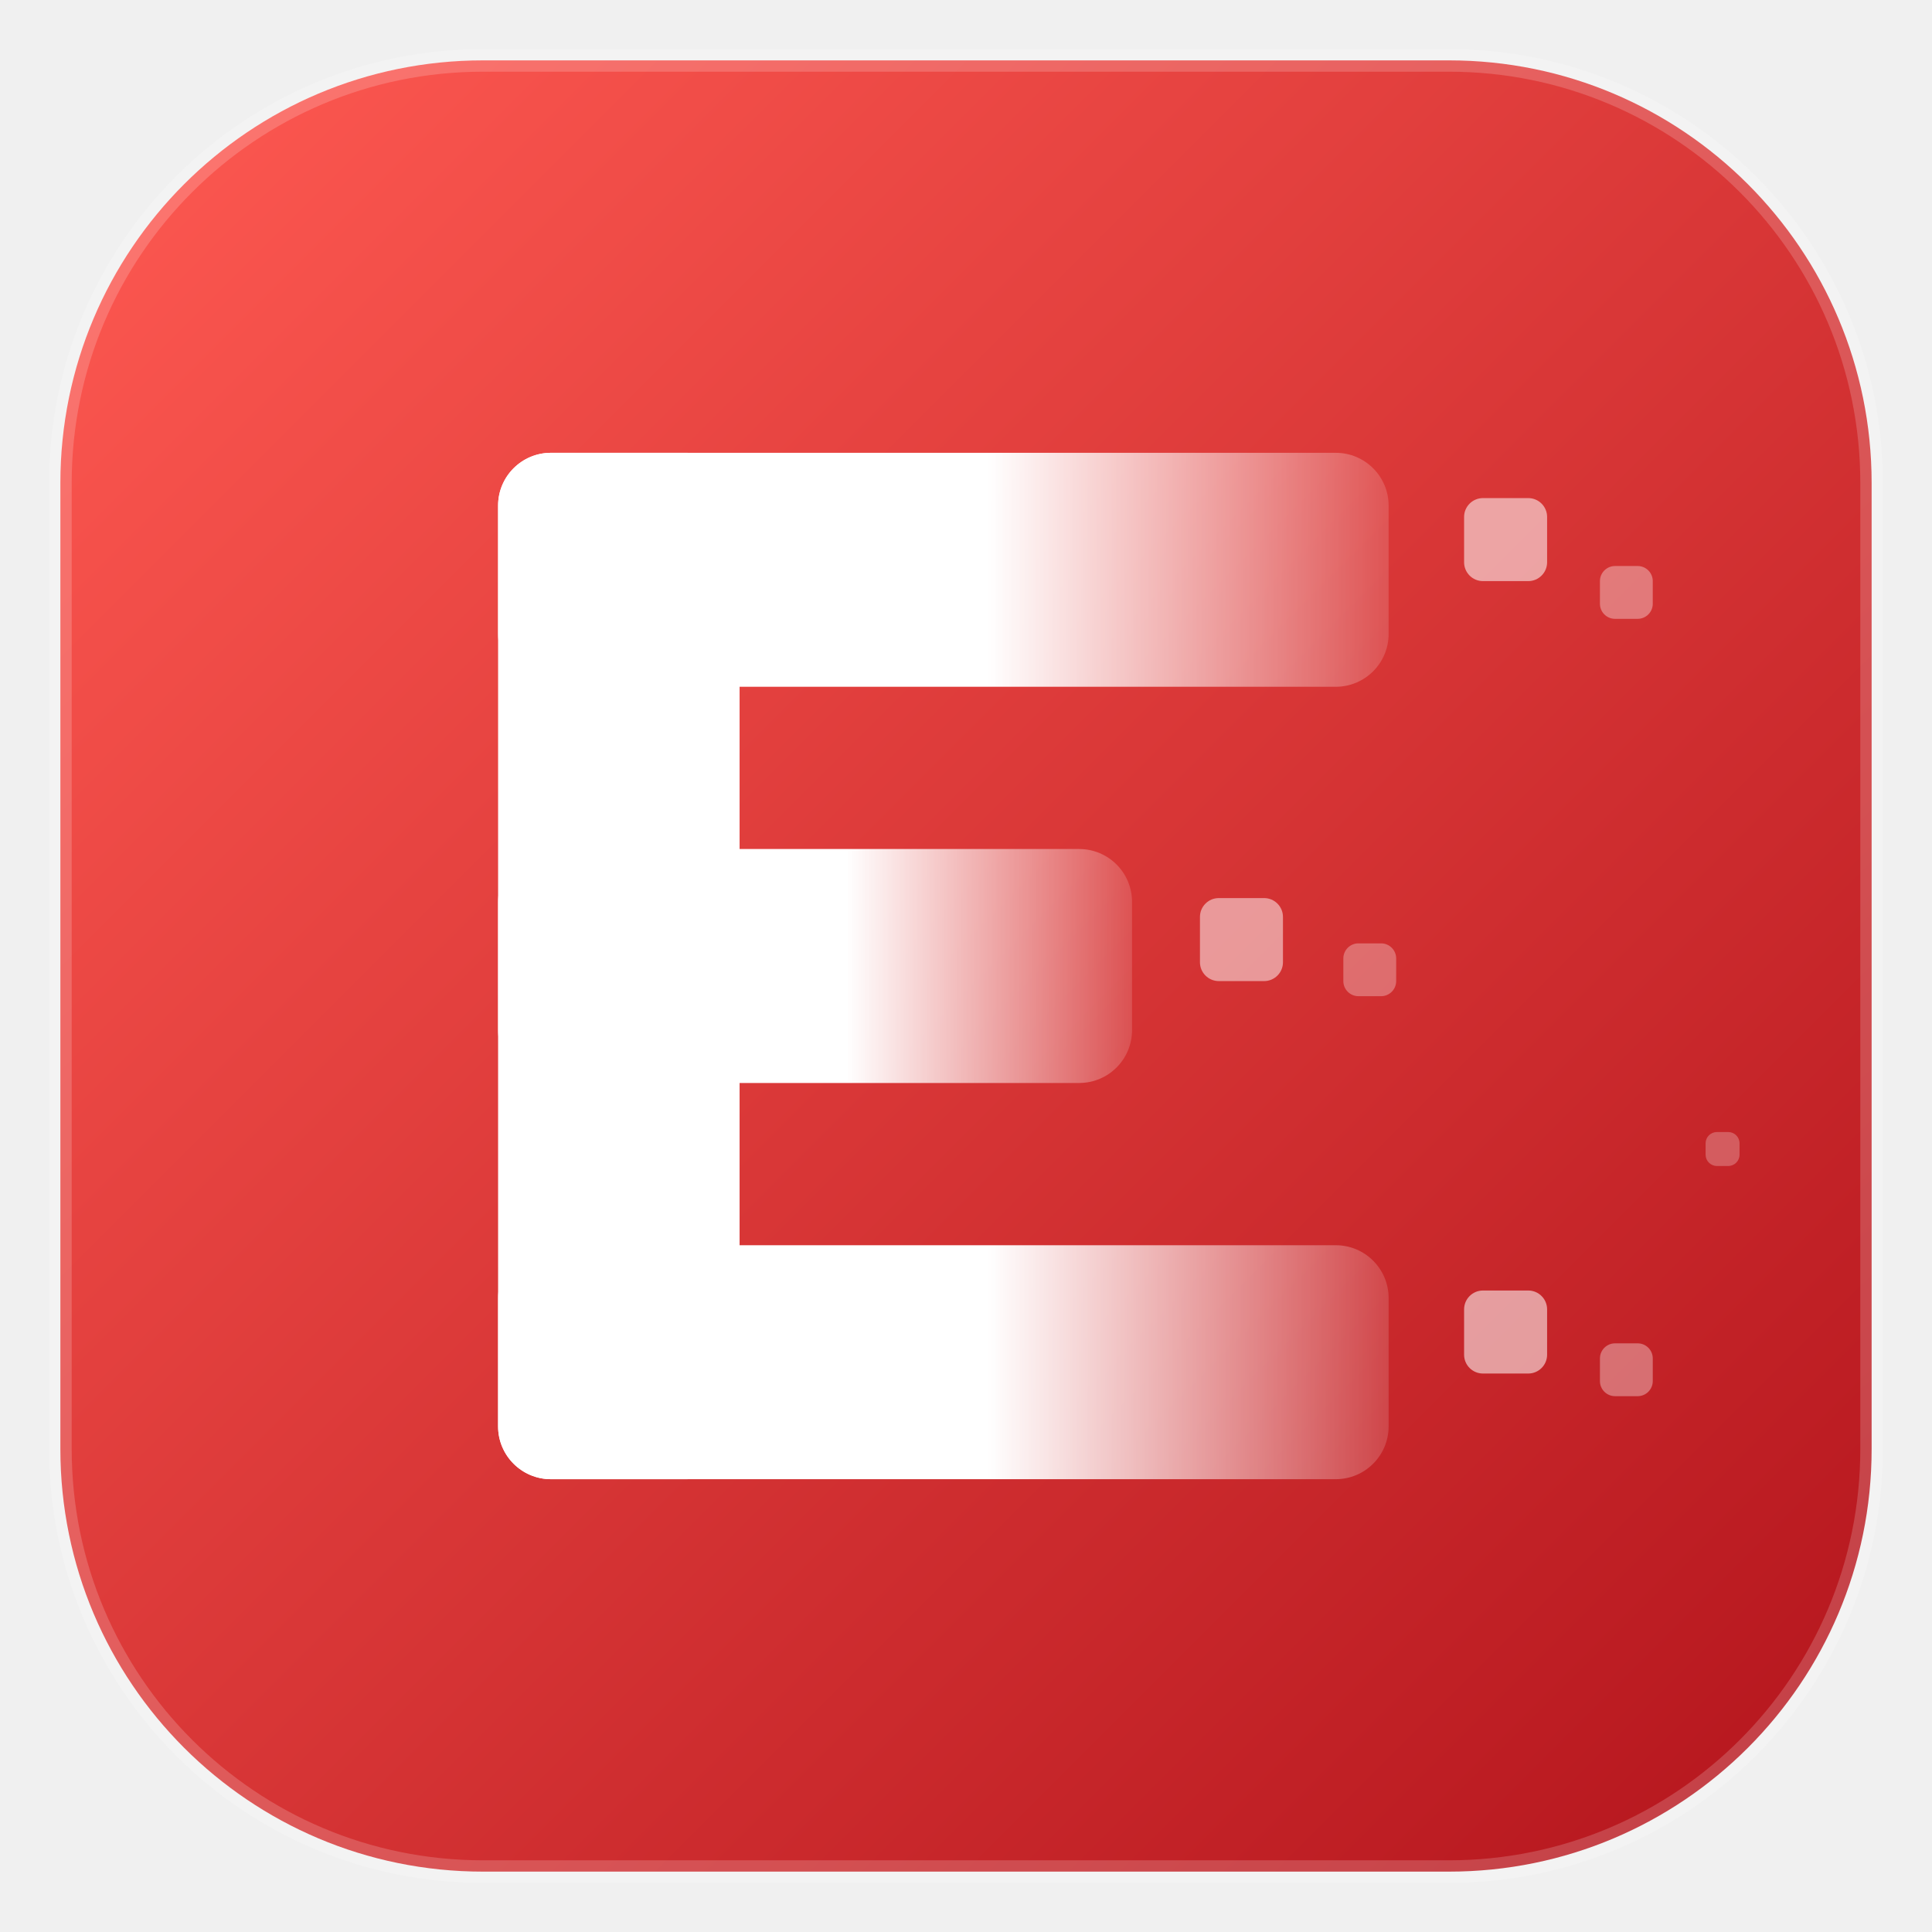
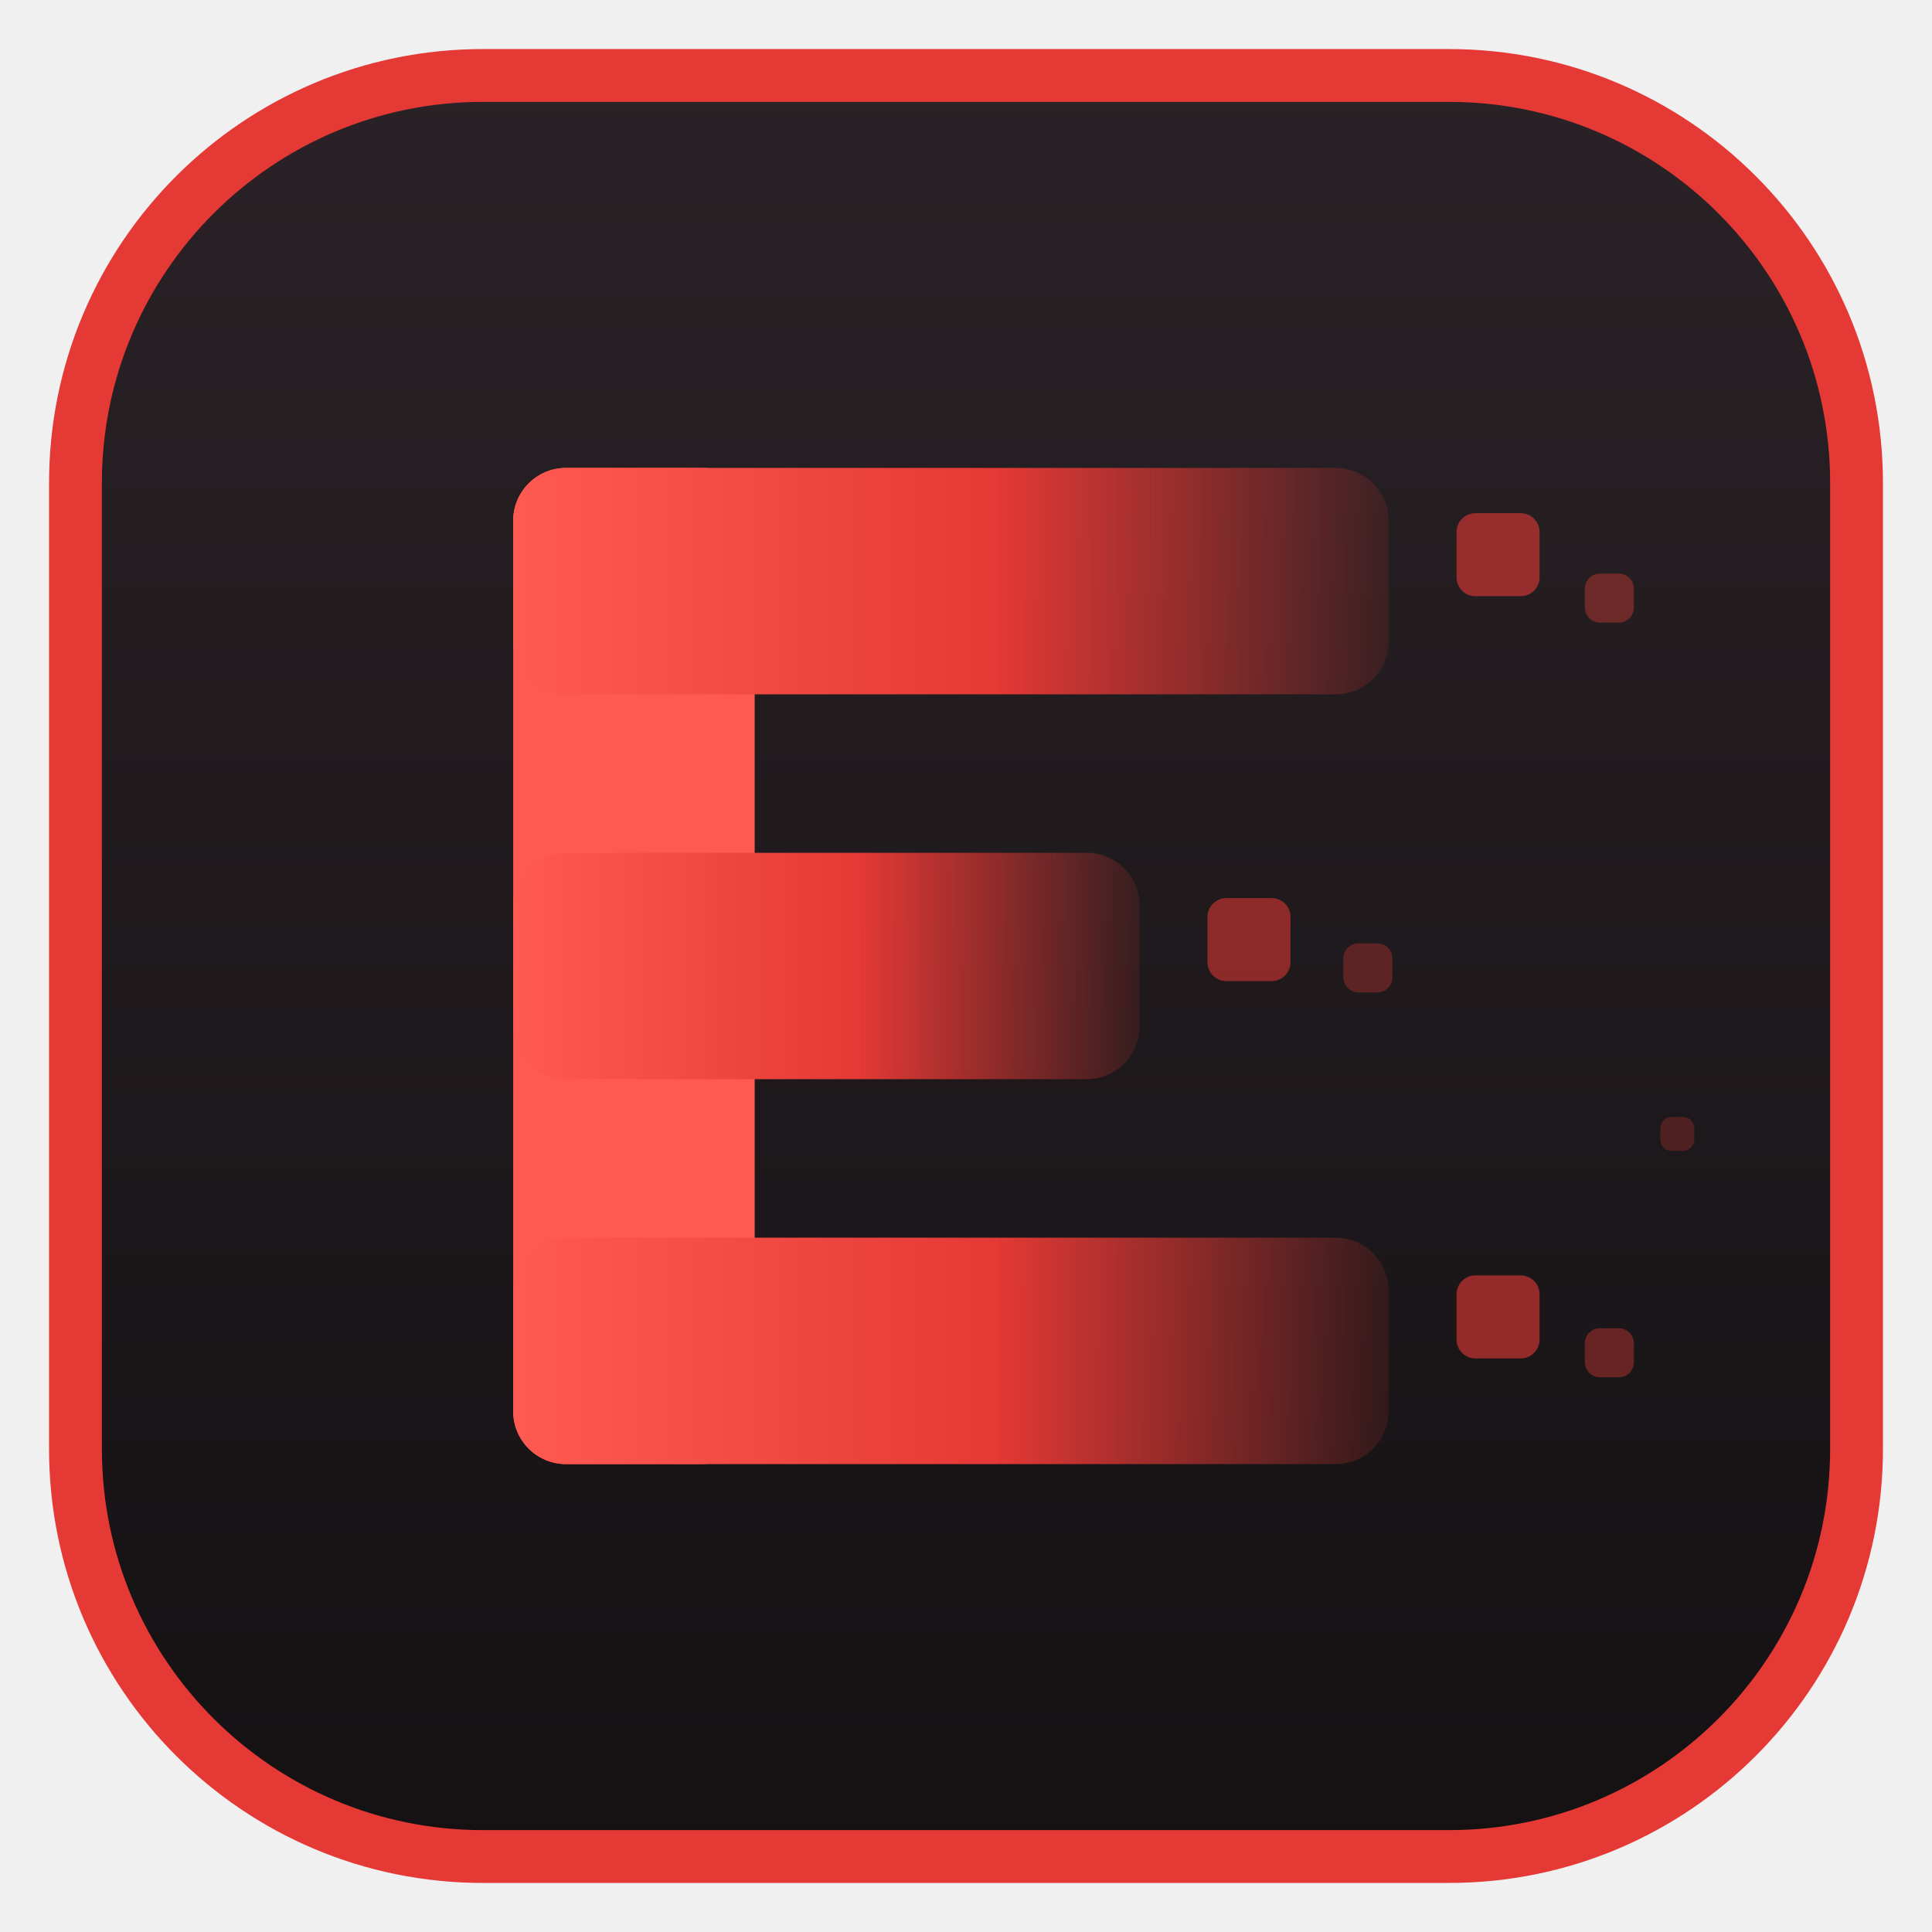
<svg xmlns="http://www.w3.org/2000/svg" width="512" height="512" viewBox="0 0 512 512">
  <defs>
-     <linearGradient id="bg" x1="0" y1="0" x2="1" y2="1">
+     <linearGradient id="bg" x1="0" y1="0" x2="0" y2="1">
+       <stop offset="0" stop-color="#2a2226" />
+       <stop offset="1" stop-color="#141113" />
+     </linearGradient>
+     <linearGradient id="red" x1="0" y1="0" x2="1" y2="0">
      <stop offset="0" stop-color="#ff5a52" />
-       <stop offset="1" stop-color="#b3141c" />
-     </linearGradient>
-     <linearGradient id="fade" x1="0" y1="0" x2="1" y2="0">
-       <stop offset="0" stop-color="#ffffff" />
-       <stop offset="0.55" stop-color="#ffffff" />
-       <stop offset="1" stop-color="#ffffff" stop-opacity="0.15" />
+       <stop offset="0.55" stop-color="#e53935" />
+       <stop offset="1" stop-color="#e53935" stop-opacity="0.12" />
    </linearGradient>
  </defs>
-   <rect x="16" y="16" width="480" height="480" rx="112" fill="url(#bg)" />
-   <rect x="16" y="16" width="480" height="480" rx="112" fill="none" stroke="#ffffff" stroke-opacity="0.18" stroke-width="6" />
-   <rect x="132" y="120" width="64" height="272" rx="14" fill="#fff" />
-   <rect x="132" y="120" width="236" height="62" rx="14" fill="url(#fade)" />
-   <rect x="132" y="225" width="168" height="62" rx="14" fill="url(#fade)" />
-   <rect x="132" y="330" width="236" height="62" rx="14" fill="url(#fade)" />
-   <g fill="#fff">
-     <rect x="388" y="132" width="22" height="22" rx="5" opacity="0.55" />
-     <rect x="424" y="150" width="14" height="14" rx="4" opacity="0.35" />
-     <rect x="318" y="238" width="22" height="22" rx="5" opacity="0.5" />
-     <rect x="356" y="250" width="14" height="14" rx="4" opacity="0.3" />
-     <rect x="388" y="342" width="22" height="22" rx="5" opacity="0.55" />
-     <rect x="424" y="356" width="14" height="14" rx="4" opacity="0.35" />
-     <rect x="452" y="300" width="9" height="9" rx="3" opacity="0.25" />
+   <rect x="20" y="20" width="472" height="472" rx="108" fill="url(#bg)" />
+   <rect x="20" y="20" width="472" height="472" rx="108" fill="none" stroke="#e53935" stroke-width="14" />
+   <rect x="136" y="124" width="64" height="264" rx="14" fill="#ff5a52" />
+   <rect x="136" y="124" width="232" height="60" rx="14" fill="url(#red)" />
+   <rect x="136" y="226" width="166" height="60" rx="14" fill="url(#red)" />
+   <rect x="136" y="328" width="232" height="60" rx="14" fill="url(#red)" />
+   <g fill="#e53935">
+     <rect x="386" y="136" width="22" height="22" rx="5" opacity="0.6" />
+     <rect x="420" y="152" width="13" height="13" rx="4" opacity="0.38" />
+     <rect x="320" y="238" width="22" height="22" rx="5" opacity="0.55" />
+     <rect x="356" y="250" width="13" height="13" rx="4" opacity="0.32" />
+     <rect x="386" y="338" width="22" height="22" rx="5" opacity="0.6" />
+     <rect x="420" y="352" width="13" height="13" rx="4" opacity="0.38" />
+     <rect x="440" y="296" width="9" height="9" rx="3" opacity="0.25" />
  </g>
</svg>
